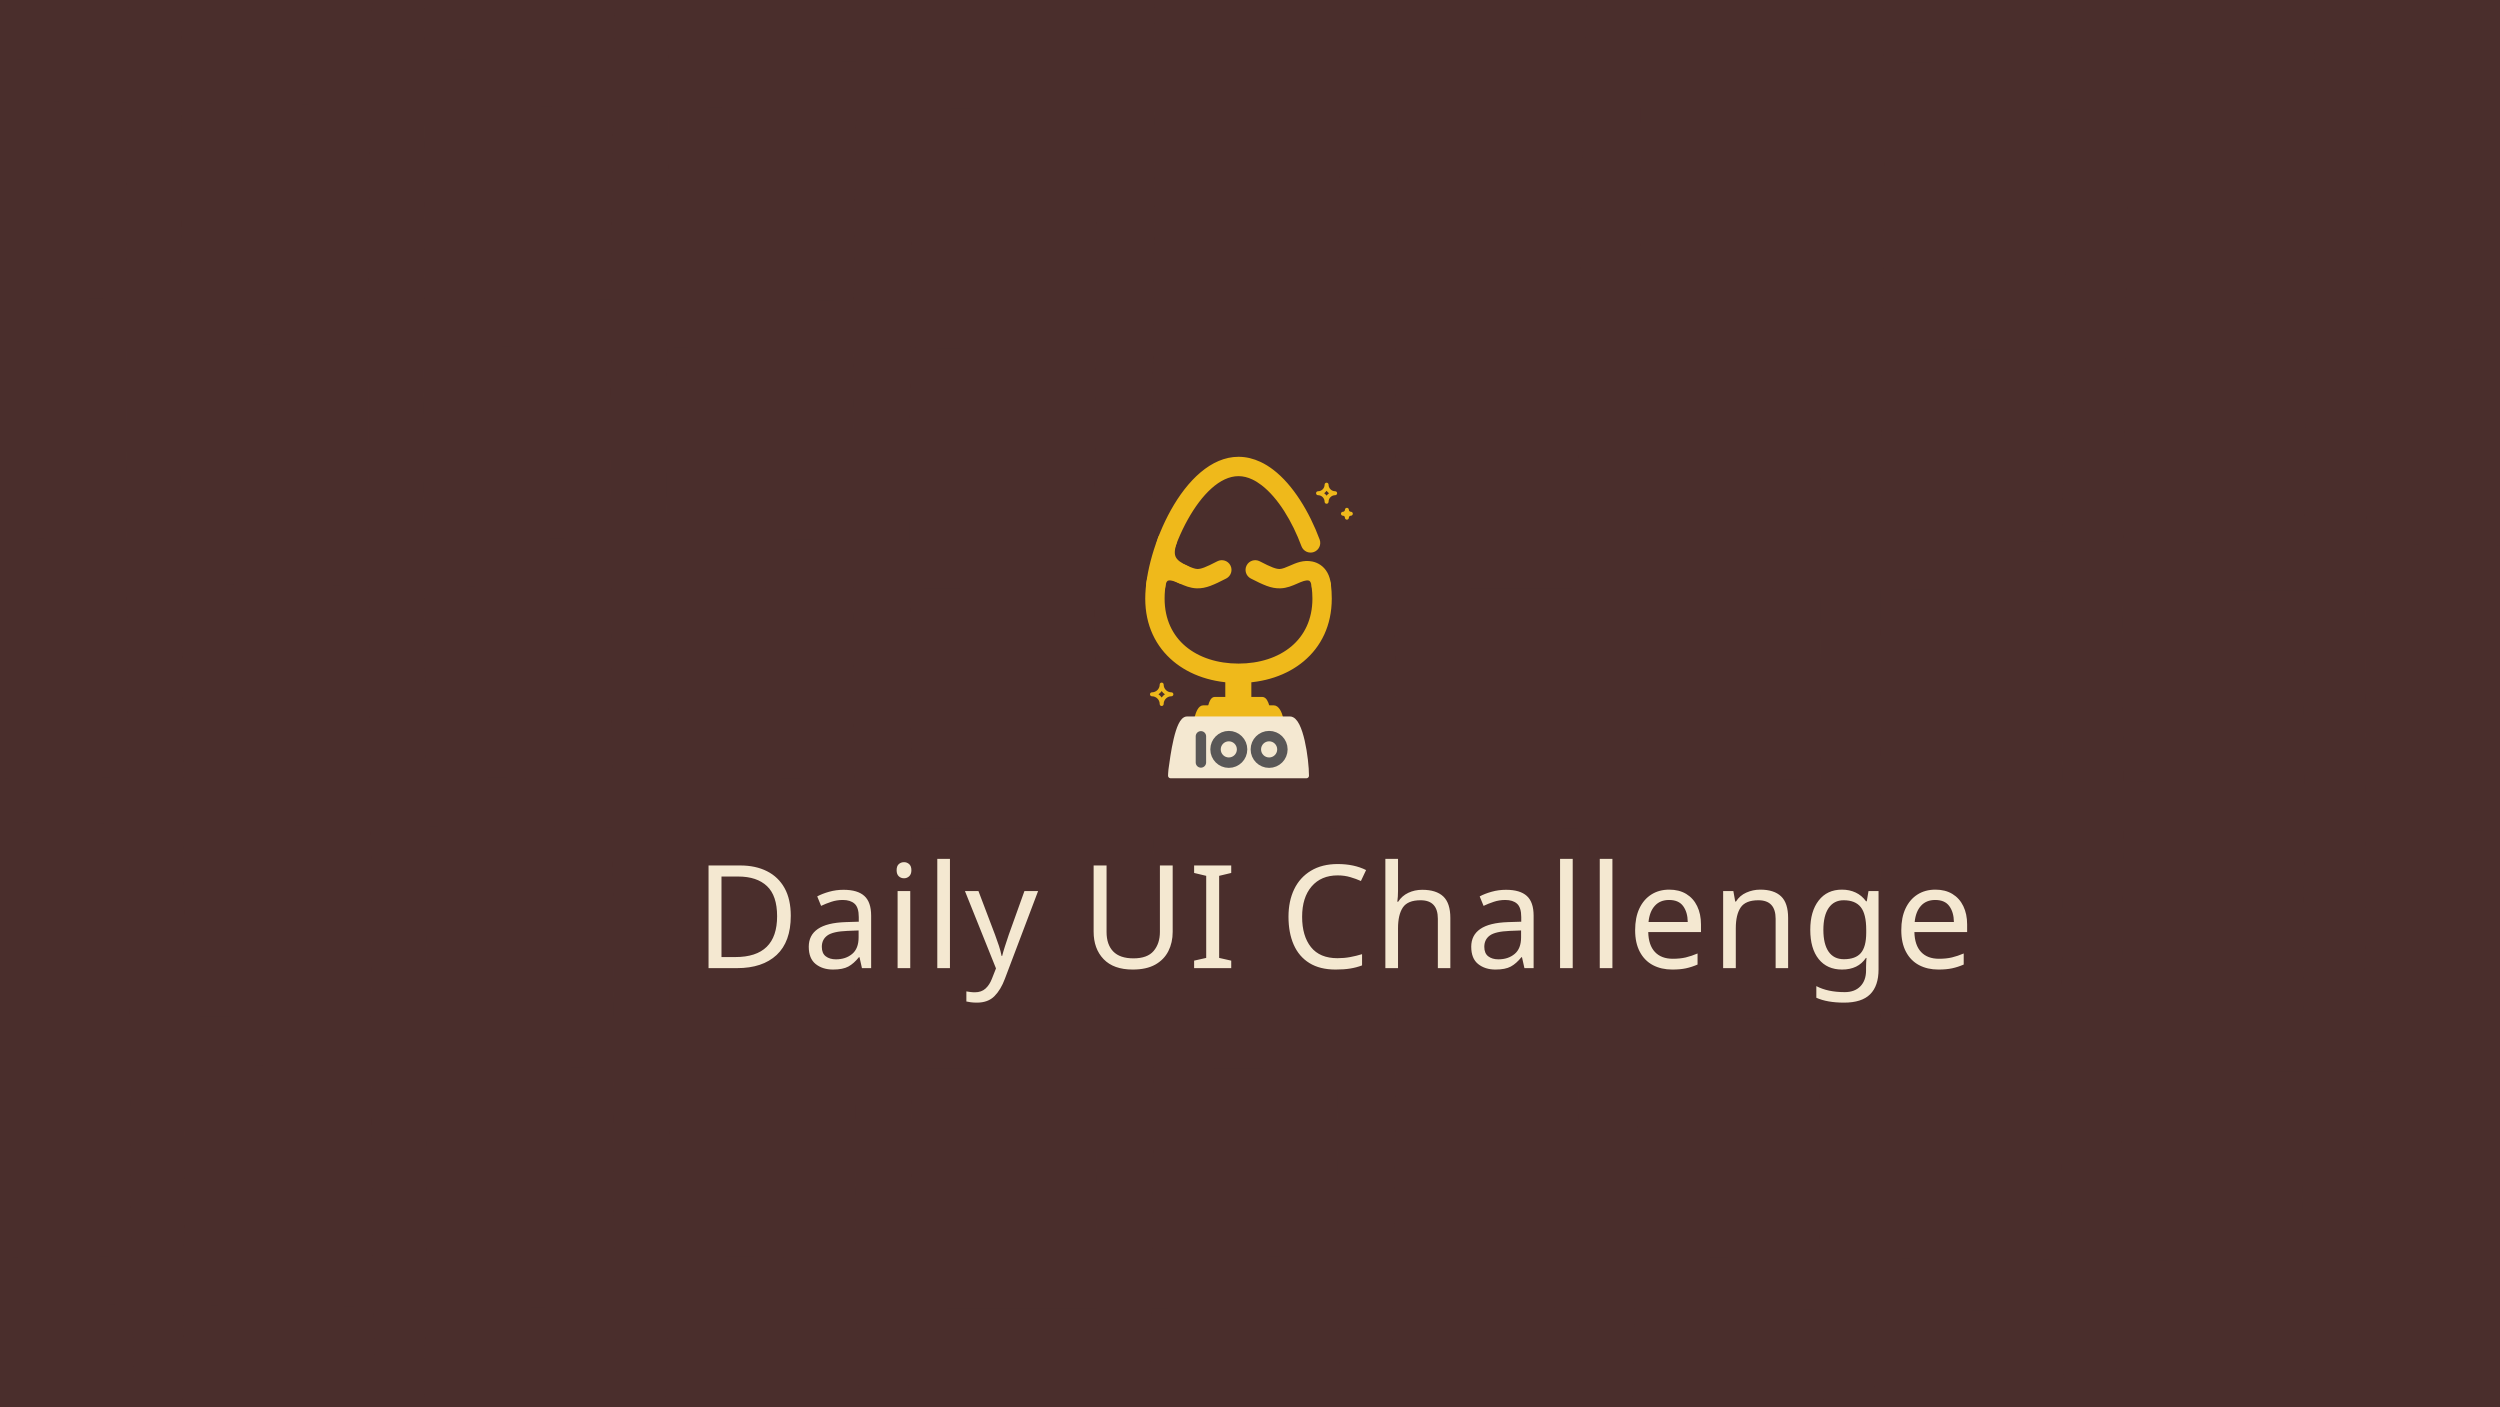
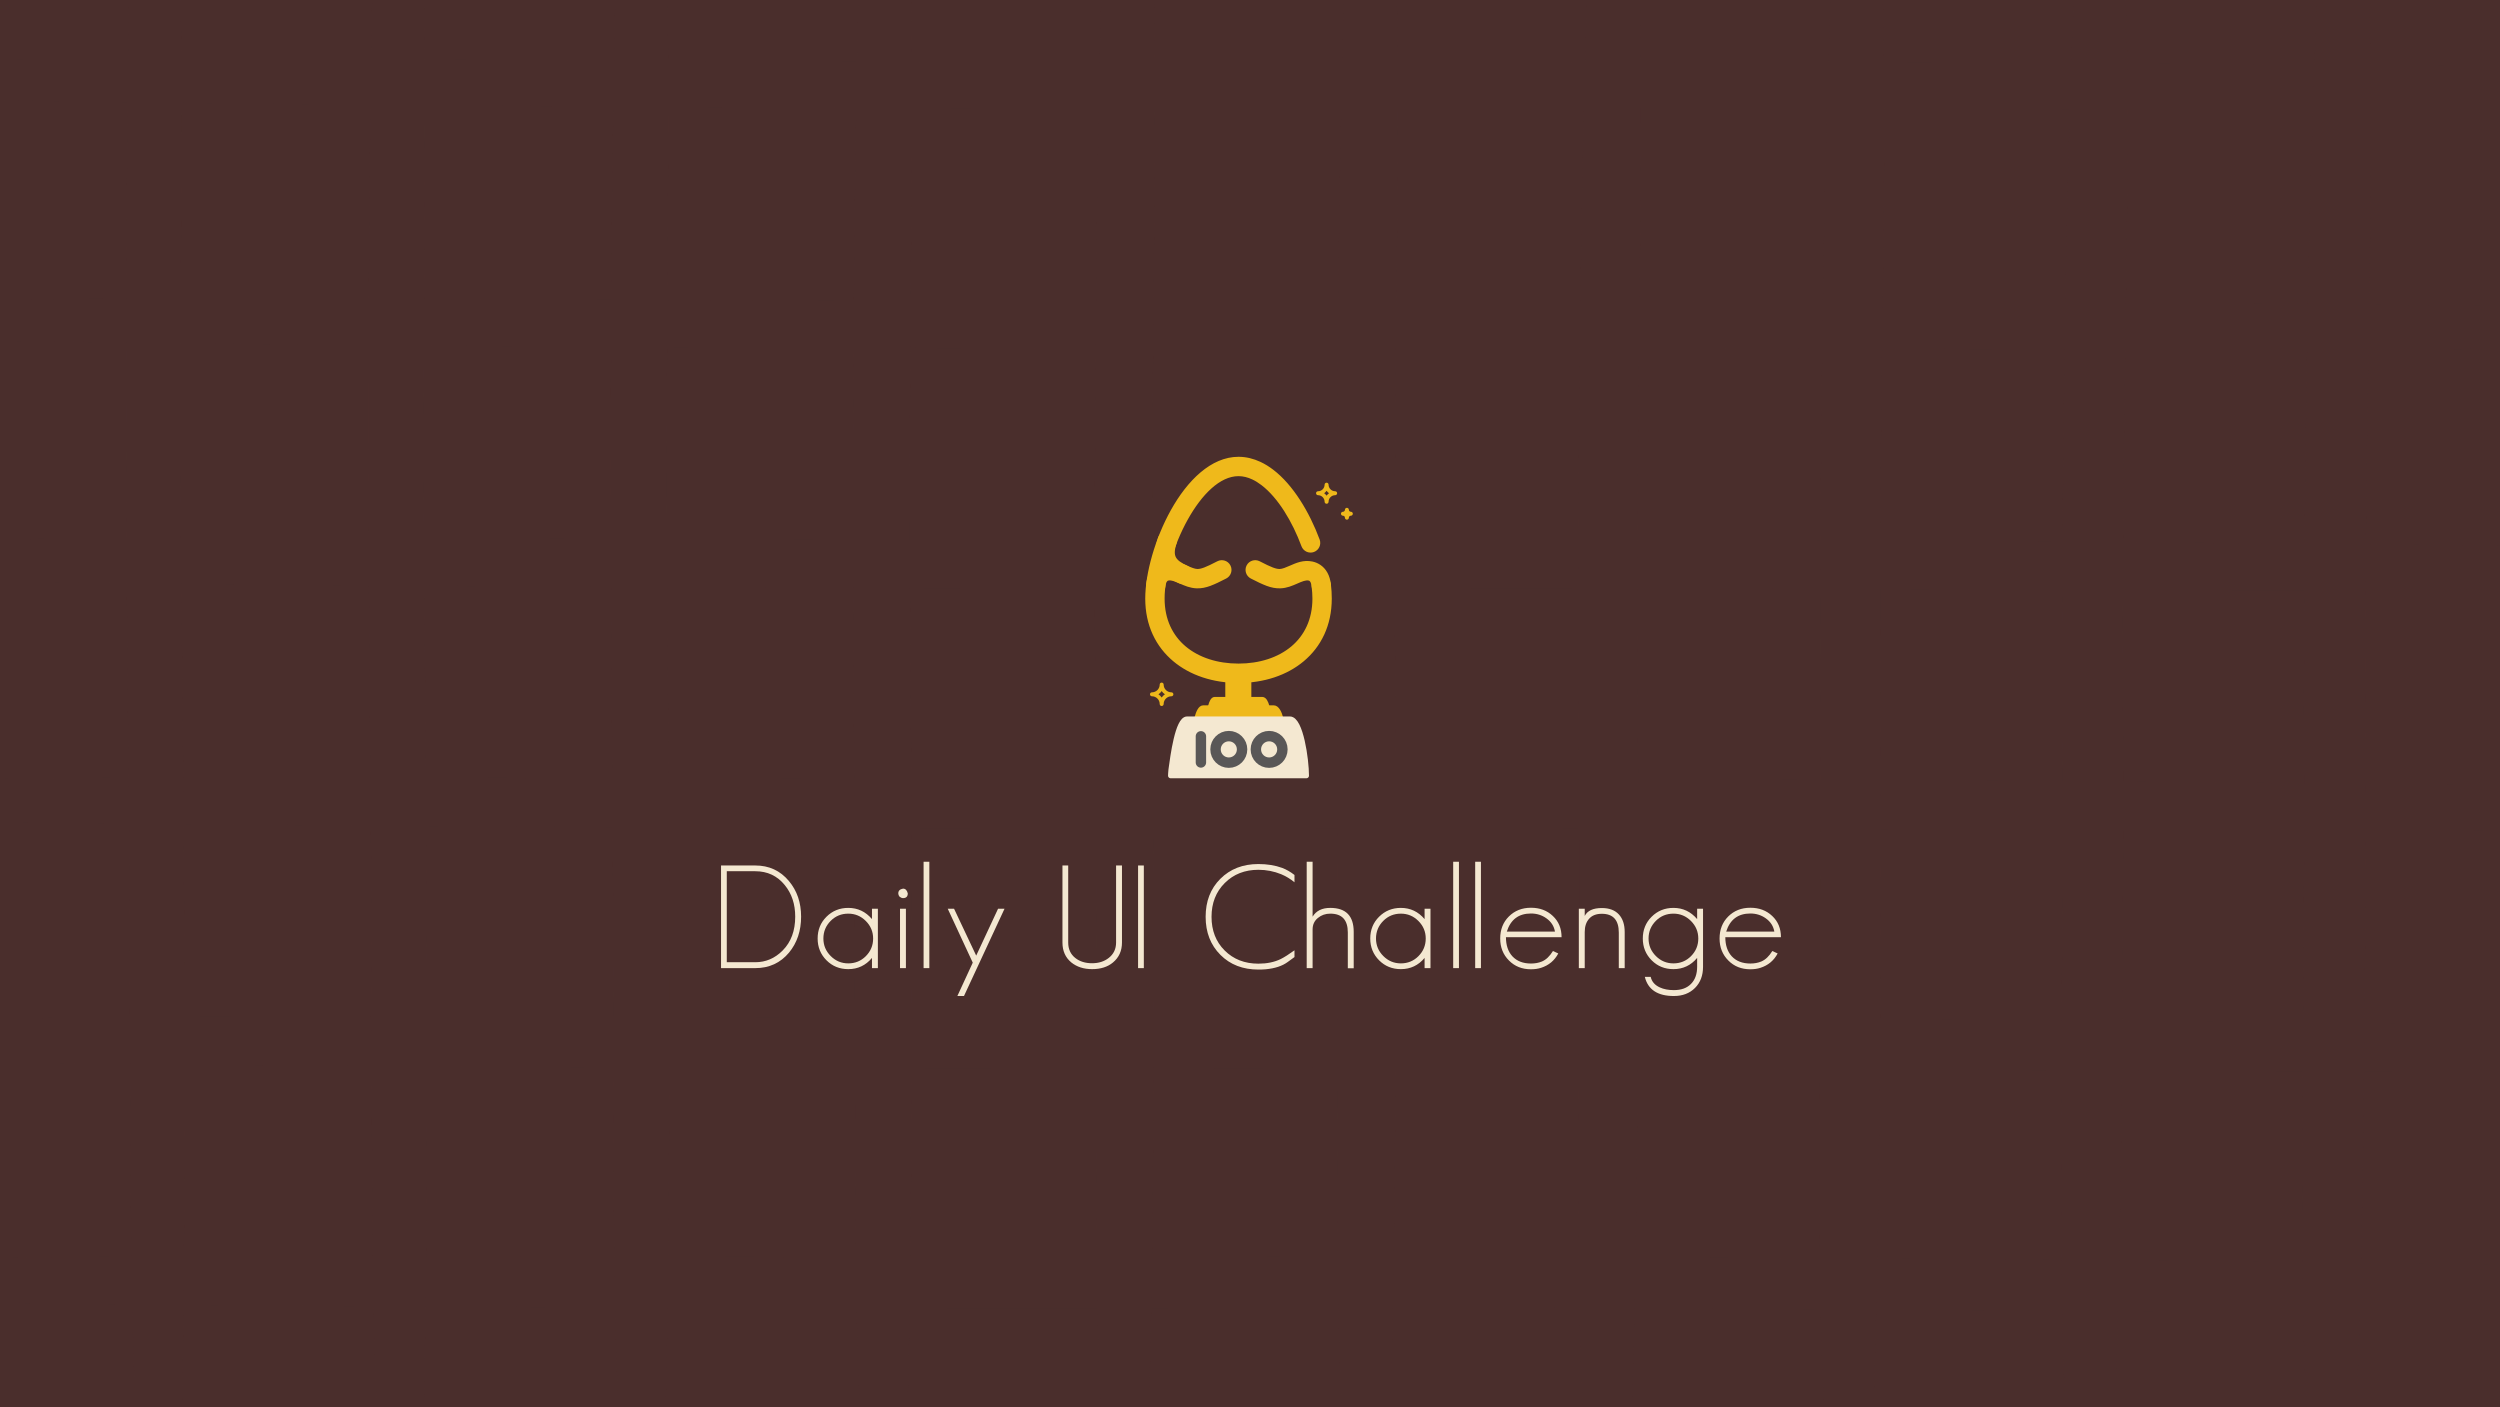
<svg xmlns="http://www.w3.org/2000/svg" xmlns:xlink="http://www.w3.org/1999/xlink" version="1.1" id="圖層_1" x="0px" y="0px" width="960px" height="540px" viewBox="0 0 960 540" enable-background="new 0 0 960 540" xml:space="preserve">
  <g>
    <g>
      <defs>
        <rect id="SVGID_177_" x="-1.777" y="-619.189" width="963.554" height="542" />
      </defs>
      <clipPath id="SVGID_2_">
        <use xlink:href="#SVGID_177_" overflow="visible" />
      </clipPath>
      <g id="圖層_1_23_" clip-path="url(#SVGID_2_)">
        <g>
          <g>
            <defs>
              <rect id="SVGID_189_" x="-2.28" y="-619.69" width="964.559" height="543.003" />
            </defs>
            <clipPath id="SVGID_4_">
              <use xlink:href="#SVGID_189_" overflow="visible" />
            </clipPath>
            <path opacity="0.1" clip-path="url(#SVGID_4_)" fill="#D13C3D" enable-background="new    " d="M-110.095-611.367       c-37.016,100.891-39.718,214.354-25.638,319.887c6.754,50.604,7.836,93.889,33.419,135.615       c11.639,18.982,24.262,40.835,40.636,53.751c27.043,21.329,18.763,45.211,48.524,60.439       C29.46-19.867,114.71-17.137,157.54,3.854c43.3,21.225,95.759,17.307,142.432,21.552c65.906,5.992,271.015-5.844,337.253-7.578       c40.133-1.048,80.153-10.105,120.165-10.452c17.825-0.155,36.875,5.208,54.502-0.275c2.121-27.521-21.314-38.426-29.763-66.305       c-16.408-54.14-395.791-86.173-433.083-97.04c-75.833-22.101-160.895-37.625-211.187-114.116       C92.583-339.222,38.074-448.502,36.664-533.759c-0.712-43.114,32.657-128.59,4.187-156.856       C-89.787-820.31-96.965-647.149-110.095-611.367z" />
          </g>
          <g>
            <defs>
              <rect id="SVGID_191_" x="-2.28" y="-619.69" width="964.559" height="543.003" />
            </defs>
            <clipPath id="SVGID_6_">
              <use xlink:href="#SVGID_191_" overflow="visible" />
            </clipPath>
            <path opacity="0.15" clip-path="url(#SVGID_6_)" fill="#D13C3D" enable-background="new    " d="M393.351,140.592       c-70.936,41.61-155.314,49.826-235.767,41.018c-38.577-4.223-71.018-3.185-105.198-26.503       c-15.547-10.609-33.354-22.054-44.937-37.654c-19.125-25.762-35.973-16.391-50.865-45.146       C-64.74,31.134-76.873-53.225-97.615-94.65c-20.972-41.88-24.258-94.066-32.954-140.115       c-12.278-65.032-27.73-268.897-34.281-334.634c-3.97-39.826-1.947-79.936-6.426-119.608       c-1.995-17.674-8.254-36.295-6.249-54.032c20.295-3.445,31.211,19.25,53.022,26.265       c42.358,13.62,111.198,388.077,123.725,424.503C24.701-218.187,46.363-134.637,109.42-88.523       C166.188-47.01,254.222,1.684,318.035-1.079c32.271-1.399,92.127-38.642,116.602-11.802       C546.923,110.269,418.507,125.833,393.351,140.592z" />
          </g>
        </g>
        <g>
          <g>
            <defs>
              <rect id="SVGID_193_" x="-1.779" y="-620.193" width="964.559" height="543.004" />
            </defs>
            <clipPath id="SVGID_8_">
              <use xlink:href="#SVGID_193_" overflow="visible" />
            </clipPath>
            <path opacity="0.15" clip-path="url(#SVGID_8_)" fill="#D13C3D" enable-background="new    " d="M-109.592-601.206       c-37.016,109.379-39.72,232.386-25.639,346.798c6.753,54.864,7.837,101.789,33.42,147.027       c11.636,20.578,24.26,44.27,40.635,58.272c27.042,23.122,18.764,49.014,48.525,65.524       c42.614,23.64,127.863,26.6,170.691,49.358c43.301,23.008,95.76,18.762,142.431,23.364       c65.909,6.496,271.018-6.336,337.255-8.215c40.133-1.139,80.153-10.956,120.165-11.333c17.823-0.169,36.874,5.646,54.501-0.3       c2.12-29.835-21.316-41.655-29.762-71.881c-16.407-58.695-395.791-93.422-433.082-105.204       c-75.833-23.959-160.897-40.791-211.188-123.715C93.086-306.164,38.575-424.639,37.167-517.068       c-0.713-46.74,32.657-139.407,4.184-170.052C-89.285-827.726-96.464-639.998-109.592-601.206z" />
            <path opacity="0.2" clip-path="url(#SVGID_8_)" fill="#D13C3D" enable-background="new    " d="M393.852,140.092       c-70.937,41.608-155.314,49.824-235.766,41.018c-38.577-4.224-71.018-3.185-105.197-26.504       c-15.55-10.609-33.355-22.053-44.937-37.652c-19.125-25.762-35.975-16.39-50.867-45.146       C-64.237,30.633-76.37-53.725-97.115-95.151c-20.97-41.88-24.257-94.066-32.952-140.115       c-12.279-65.032-27.729-268.899-34.281-334.632c-3.97-39.826-1.946-79.936-6.425-119.609       c-1.997-17.674-8.256-36.295-6.249-54.032c20.294-3.445,31.209,19.252,53.021,26.265       C-81.642-703.654-12.803-329.199-0.275-292.771c25.477,74.083,47.139,157.632,110.196,203.744       C166.69-47.512,254.725,1.182,318.537-1.58c32.271-1.397,92.128-38.642,116.601-11.801       C547.426,109.767,419.01,125.332,393.852,140.092z" />
          </g>
        </g>
      </g>
    </g>
  </g>
  <g>
    <g>
      <rect x="-1.777" y="-1" fill="#4A2E2C" width="963.554" height="542" />
      <g opacity="0.1">
        <defs>
          <rect id="SVGID_201_" x="-1.777" y="-1" opacity="0.1" width="963.554" height="542" />
        </defs>
        <clipPath id="SVGID_10_">
          <use xlink:href="#SVGID_201_" overflow="visible" />
        </clipPath>
        <g clip-path="url(#SVGID_10_)">
          <g>
            <path fill="#4A2E2C" d="M-131.134,33.795c11.427-17.11,293.229-9.188,604.055-9.754c310.825-0.566,643.243,1.276,640.276,6.128       c-9.732,15.949-249.533,10.882-560.357,11.445C242.013,42.181-134.363,38.629-131.134,33.795z" />
            <path fill="#4A2E2C" d="M1113.198,122.417c-10.072,16.55-258.273,10.74-569.098,11.316       c-310.825,0.579-678.41-2.669-675.234-7.613c11.089-17.22,284.49-9.76,595.315-10.338       C775.007,115.204,1116.216,117.464,1113.198,122.417z" />
            <path fill="#4A2E2C" d="M1113.196,214.663c-10.409,17.149-267.012,10.598-577.835,11.186       c-310.826,0.59-669.619-2.354-666.496-7.406c10.75-17.33,275.751-10.333,586.576-10.922       C766.267,206.931,1116.269,209.609,1113.196,214.663z" />
            <path fill="#4A2E2C" d="M1113.195,306.907c-10.748,17.75-275.752,10.457-586.575,11.057       c-310.826,0.603-660.827-2.039-657.757-7.2c10.411-17.438,267.013-10.907,577.837-11.506       C757.528,298.657,1116.32,301.753,1113.195,306.907z" />
            <path fill="#4A2E2C" d="M1113.193,399.153c-11.086,18.351-284.492,10.315-595.315,10.927       c-310.825,0.615-652.035-1.724-649.017-6.993c10.073-17.548,258.275-11.48,569.097-12.09       C748.787,390.385,1116.371,393.899,1113.193,399.153z" />
            <path fill="#4A2E2C" d="M1113.192,491.402c-11.424,18.951-293.231,10.173-604.054,10.798       c-310.824,0.627-643.243-1.408-640.278-6.786c9.734-17.658,249.537-12.054,560.359-12.675       C740.047,482.115,1116.423,486.046,1113.192,491.402z" />
          </g>
          <g>
            <path fill="#4A2E2C" d="M895.745-57.795c22.913,6.525,12.083,152.94,12.606,314.746c0.52,161.81-2.197,334.776-8.701,333.067       c-21.355-5.607-14.386-130.255-14.909-292.063C884.22,136.146,889.265-59.642,895.745-57.795z" />
            <path fill="#4A2E2C" d="M802.364-64.088c22.637,6.609,12.108,154.881,12.809,318.739       c0.699,163.863-1.787,339.022-8.213,337.292c-21.098-5.68-14.357-131.909-15.058-295.768       C791.204,132.313,795.963-65.959,802.364-64.088z" />
            <path fill="#4A2E2C" d="M708.983-70.382c22.362,6.694,12.134,156.823,13.013,322.734c0.876,165.915-1.378,343.27-7.725,341.516       c-20.84-5.752-14.328-133.563-15.207-299.475C698.187,128.48,702.661-72.276,708.983-70.382z" />
            <path fill="#4A2E2C" d="M615.603-76.675c22.086,6.779,12.159,158.764,13.217,326.728       c1.055,167.968-0.969,347.517-7.238,345.741c-20.582-5.824-14.298-135.216-15.355-303.18       C605.17,124.647,609.359-78.594,615.603-76.675z" />
            <path fill="#4A2E2C" d="M522.273-82.968c21.811,6.863,12.185,160.705,13.421,330.722c1.232,170.02-0.56,351.763-6.75,349.966       c-20.325-5.896-14.27-136.87-15.505-306.886C512.206,120.813,516.108-84.91,522.273-82.968z" />
            <path fill="#4A2E2C" d="M428.997-89.261c21.534,6.947,12.21,162.646,13.624,334.716c1.411,172.072-0.151,356.009-6.263,354.19       c-20.068-5.97-14.241-138.523-15.653-310.592C419.292,116.98,422.909-91.228,428.997-89.261z" />
            <path fill="#4A2E2C" d="M335.708-95.555c21.259,7.032,12.235,164.587,13.827,338.709c1.59,174.125,0.259,360.257-5.775,358.416       c-19.81-6.042-14.211-140.177-15.802-314.299C326.367,113.147,329.698-97.545,335.708-95.555z" />
            <path fill="#4A2E2C" d="M242.244-101.848c20.984,7.117,12.262,166.529,14.031,342.704       c1.768,176.177,0.668,364.503-5.287,362.641c-19.553-6.114-14.183-141.831-15.951-318.005       C233.268,109.314,236.313-103.862,242.244-101.848z" />
            <path fill="#4A2E2C" d="M148.781-108.141c20.708,7.201,12.287,168.471,14.234,346.698c1.946,178.229,1.077,368.75-4.8,366.865       c-19.294-6.187-14.153-143.484-16.099-321.711C140.169,105.48,142.929-110.179,148.781-108.141z" />
            <path fill="#4A2E2C" d="M55.32-114.435c20.432,7.286,12.313,170.412,14.438,350.692c2.124,180.282,1.486,372.997-4.313,371.09       c-19.037-6.259-14.124-145.138-16.248-325.417C47.072,101.647,49.546-116.497,55.32-114.435z" />
          </g>
        </g>
      </g>
    </g>
-     <text transform="matrix(1 0 0 1 266.7212 371.7607)" fill="#F4E8D1" font-family="'GeosansLight'" font-size="55.204" letter-spacing="1">Daily UI Challenge</text>
+     <g>
+       <path fill="#F4E8D1" d="M302.989,365.799c-3.312,3.975-7.637,5.962-12.973,5.962h-13.139v-39.416h13.139    c5.299,0,9.605,1.987,12.917,5.962c3.128,3.718,4.692,8.281,4.692,13.691C307.626,357.445,306.081,362.045,302.989,365.799z     M301.333,339.853c-2.871-3.533-6.644-5.3-11.317-5.3h-10.93v34.944h10.93c4.048,0,7.563-1.509,10.544-4.527    c3.202-3.238,4.803-7.563,4.803-12.973C305.363,347.177,304.019,343.129,301.333,339.853z" />
+       <path fill="#F4E8D1" d="M334.841,371.761v-3.919c-2.393,2.871-5.429,4.306-9.109,4.306c-3.312,0-6.091-1.122-8.335-3.367    c-2.283-2.282-3.423-5.079-3.423-8.391c0-3.312,1.122-6.09,3.367-8.335c2.282-2.282,5.079-3.423,8.391-3.423    c3.644,0,6.68,1.436,9.109,4.306v-3.975h2.263v22.799H334.841z M332.467,353.654c-1.877-1.877-4.122-2.815-6.735-2.815    c-2.65,0-4.895,0.92-6.735,2.76c-1.877,1.877-2.815,4.14-2.815,6.79c0,2.614,0.938,4.858,2.815,6.735s4.122,2.815,6.735,2.815    c2.65,0,4.894-0.919,6.735-2.76c1.877-1.877,2.815-4.14,2.815-6.79C335.282,357.776,334.344,355.531,332.467,353.654z" />
+       <path fill="#F4E8D1" d="M346.764,344.876c-0.405,0-0.828-0.166-1.27-0.497c-0.331-0.332-0.516-0.773-0.552-1.325    c0-0.994,0.607-1.601,1.822-1.822c0.919,0,1.527,0.607,1.822,1.822C348.586,344.27,347.979,344.876,346.764,344.876z     M345.605,371.761v-22.799h2.264v22.799H345.605z" />
+       <path fill="#F4E8D1" d="M354.658,371.761V330.91h2.208v40.851H354.658z" />
+       <path fill="#F4E8D1" d="M370.17,382.47h-2.54l5.907-12.807l-9.605-20.702h2.429l8.501,17.997l8.391-17.997h2.484L370.17,382.47z" />
+       <path fill="#F4E8D1" d="M427.36,369.608c-2.024,1.693-4.692,2.539-8.004,2.539c-3.202,0-5.871-0.864-8.004-2.594    c-2.245-1.877-3.368-4.417-3.368-7.618v-29.589h2.208v29.589c0,2.539,0.919,4.527,2.76,5.962c1.692,1.325,3.828,1.987,6.404,1.987    c2.54,0,4.673-0.681,6.404-2.042c1.877-1.472,2.815-3.441,2.815-5.907v-29.589h2.263v29.589    C430.838,365.136,429.679,367.695,427.36,369.608z" />
+       <path fill="#F4E8D1" d="M437.021,371.761v-39.416h2.208v39.416H437.021z" />
+       <path fill="#F4E8D1" d="M494.431,369.442c-2.062,1.509-4.858,2.429-8.391,2.76c-0.405,0.037-0.847,0.064-1.325,0.083    c-0.479,0.018-0.976,0.028-1.49,0.028c-5.962,0-10.82-1.877-14.574-5.631c-3.791-3.79-5.686-8.667-5.686-14.629    c0-5.962,1.877-10.82,5.631-14.574c3.79-3.79,8.667-5.686,14.629-5.686c3.385,0,6.44,0.497,9.164,1.49    c1.619,0.626,3.183,1.528,4.692,2.705v2.815c-1.545-1.288-3.239-2.319-5.079-3.091c-2.797-1.141-5.723-1.711-8.777-1.711    c-5.226,0-9.532,1.693-12.918,5.079c-3.386,3.386-5.079,7.71-5.079,12.973c0,5.263,1.674,9.569,5.023,12.917    c3.386,3.386,7.71,5.079,12.973,5.079c3.275,0,6.127-0.588,8.557-1.767c1.398-0.698,3.165-1.821,5.299-3.367v2.595    L494.431,369.442z" />
+       <path fill="#F4E8D1" d="M517.562,371.816V358.07c0-4.821-2.246-7.232-6.735-7.232c-1.841,0-3.423,0.552-4.748,1.656    c-1.362,1.104-2.042,2.577-2.042,4.417v14.85h-2.264V330.91h2.264v21.088c1.361-2.245,3.624-3.368,6.79-3.368    c5.998,0,8.998,3.073,8.998,9.219v13.966H517.562z" />
+       <path fill="#F4E8D1" d="M547.041,371.761v-3.919c-2.393,2.871-5.429,4.306-9.109,4.306c-3.312,0-6.091-1.122-8.335-3.367    c-2.283-2.282-3.423-5.079-3.423-8.391c0-3.312,1.122-6.09,3.367-8.335c2.282-2.282,5.079-3.423,8.391-3.423    c3.644,0,6.68,1.436,9.109,4.306v-3.975h2.263v22.799H547.041z M544.667,353.654c-1.877-1.877-4.122-2.815-6.735-2.815    c-2.65,0-4.895,0.92-6.735,2.76c-1.877,1.877-2.815,4.14-2.815,6.79c0,2.614,0.938,4.858,2.815,6.735s4.122,2.815,6.735,2.815    c2.65,0,4.894-0.919,6.735-2.76c1.877-1.877,2.815-4.14,2.815-6.79C547.482,357.776,546.543,355.531,544.667,353.654z" />
+       <path fill="#F4E8D1" d="M558.025,371.761V330.91h2.208v40.851H558.025z" />
+       <path fill="#F4E8D1" d="M566.471,371.761V330.91h2.208v40.851H566.471z" />
+       <path fill="#F4E8D1" d="M578.284,359.892c0,3.091,0.828,5.539,2.484,7.342c1.729,1.841,4.103,2.76,7.121,2.76    c1.546,0,2.944-0.257,4.196-0.773c1.582-0.662,2.999-2.005,4.25-4.03l2.042,0.938c-1.435,2.724-3.644,4.564-6.625,5.521    c-1.141,0.367-2.429,0.552-3.864,0.552c-3.422,0-6.238-1.122-8.446-3.367c-2.245-2.245-3.367-5.06-3.367-8.446    c0-3.422,1.104-6.238,3.312-8.446c2.245-2.244,5.079-3.367,8.501-3.367c3.386,0,6.183,1.049,8.391,3.146    c2.244,2.098,3.367,4.822,3.367,8.17H578.284z M593.851,352.66c-1.73-1.25-3.717-1.877-5.962-1.877    c-4.711,0-7.803,2.319-9.274,6.956h18.493C596.74,355.641,595.654,353.949,593.851,352.66z" />
+       <path fill="#F4E8D1" d="M621.618,371.761v-13.635c0-4.821-2.172-7.232-6.514-7.232c-2.135,0-3.754,0.626-4.858,1.877    c-1.141,1.252-1.711,2.963-1.711,5.134v13.856h-2.263v-22.799h2.263v2.76c1.03-2.023,3.22-3.036,6.569-3.036    c2.833,0,5.004,0.81,6.514,2.429c1.508,1.62,2.263,3.883,2.263,6.79v13.856H621.618z" />
+       <path fill="#F4E8D1" d="M650.875,379.379c-2.062,2.061-4.767,3.091-8.115,3.091c-6.22,0-9.937-2.448-11.151-7.342h2.263    c0.405,1.803,1.564,3.147,3.478,4.03c1.508,0.699,3.312,1.049,5.41,1.049c2.833,0,5.024-0.792,6.569-2.374    c1.582-1.583,2.374-3.791,2.374-6.625v-3.367c-2.393,2.871-5.429,4.306-9.109,4.306c-3.312,0-6.091-1.122-8.335-3.367    c-2.283-2.282-3.423-5.079-3.423-8.391c0-3.312,1.122-6.09,3.367-8.335c2.282-2.282,5.079-3.423,8.391-3.423    c3.644,0,6.68,1.436,9.109,4.306v-3.975h2.263v22.302C653.967,374.612,652.936,377.317,650.875,379.379z M649.33,353.654    c-1.877-1.877-4.122-2.815-6.735-2.815c-2.65,0-4.895,0.92-6.735,2.76c-1.877,1.877-2.815,4.14-2.815,6.79    c0,2.614,0.938,4.858,2.815,6.735s4.122,2.815,6.735,2.815c2.65,0,4.894-0.919,6.735-2.76c1.877-1.877,2.815-4.14,2.815-6.79    C652.145,357.776,651.207,355.531,649.33,353.654z" />
+       <path fill="#F4E8D1" d="M662.523,359.892c0,3.091,0.828,5.539,2.484,7.342c1.729,1.841,4.103,2.76,7.121,2.76    c1.546,0,2.944-0.257,4.196-0.773c1.582-0.662,2.999-2.005,4.25-4.03l2.042,0.938c-1.435,2.724-3.644,4.564-6.625,5.521    c-1.141,0.367-2.429,0.552-3.864,0.552c-3.422,0-6.238-1.122-8.446-3.367c-2.245-2.245-3.367-5.06-3.367-8.446    c0-3.422,1.104-6.238,3.312-8.446c2.245-2.244,5.079-3.367,8.501-3.367c3.386,0,6.183,1.049,8.391,3.146    c2.244,2.098,3.367,4.822,3.367,8.17H662.523z M678.09,352.66c-1.73-1.25-3.717-1.877-5.962-1.877    c-4.711,0-7.803,2.319-9.274,6.956h18.493C680.979,355.641,679.893,353.949,678.09,352.66z" />
+     </g>
    <g>
      <g>
        <path fill="#EFB91B" stroke="#EFB91B" stroke-width="1.5" stroke-linecap="round" stroke-linejoin="round" stroke-miterlimit="10" d="     M489.088,271.595h-27.013c-2.419-0.009-3.321,7.303-3.789,9.906c-0.067,0.371-0.103,1.149-0.103,1.149h34.807     C492.991,279.502,491.864,271.595,489.088,271.595z" />
      </g>
      <g>
        <path fill="#EFB91B" stroke="#EFB91B" stroke-width="1.5" stroke-linecap="round" stroke-linejoin="round" stroke-miterlimit="10" d="     M484.709,268.37h-18.251c-1.633-0.006-2.244,4.934-2.56,6.692c-0.046,0.25-0.069,0.776-0.069,0.776h23.516     C487.345,273.711,486.583,268.37,484.709,268.37z" />
      </g>
      <g>
        <g>
          <path fill="#EFB91B" stroke="#EFB91B" stroke-width="1.5" stroke-linecap="round" stroke-linejoin="round" stroke-miterlimit="10" d="      M504.42,225.22c-0.186-1.633,0.984-3.108,2.617-3.294c1.632-0.186,3.107,0.984,3.294,2.614c0.099,0.857,0.181,1.732,0.24,2.639      c0.05,0.829,0.08,1.728,0.08,2.682h0.01v0.007h-0.01c-0.003,10.079-3.999,18.02-10.463,23.448      c-6.346,5.34-15.041,8.187-24.59,8.187v0.012h-0.011h-0.004v-0.012c-9.553,0-18.252-2.847-24.6-8.187      c-6.46-5.429-10.459-13.37-10.459-23.448h-0.012v-0.007v-0.004h0.012c0-9.598,3.737-22.848,9.774-33.657      c6.284-11.256,15.173-20.04,25.284-20.04v-0.012h0.004h0.006v0.012c2.809,0,5.528,0.677,8.125,1.895      c1.652,0.772,3.24,1.764,4.754,2.918c7.467,5.706,13.66,15.968,17.572,26.472c0.572,1.537-0.21,3.243-1.743,3.816      c-1.54,0.575-3.245-0.212-3.819-1.741c-3.563-9.576-9.086-18.833-15.617-23.824c-1.209-0.924-2.435-1.693-3.66-2.267      c-1.829-0.857-3.708-1.338-5.611-1.338v0.012h-0.006h-0.004v-0.012c-7.609,0.004-14.764,7.451-20.098,16.989      c-5.578,9.991-9.028,22.106-9.028,30.777h0.01v0.004v0.007h-0.01c0,8.184,3.19,14.579,8.34,18.918      c5.268,4.424,12.617,6.782,20.786,6.782v-0.007h0.004h0.011v0.007c8.164,0,15.51-2.357,20.776-6.782      c5.153-4.339,8.344-10.735,8.344-18.918h-0.014v-0.007h0.014c0-0.707-0.031-1.48-0.082-2.309      C504.585,226.798,504.515,226.017,504.42,225.22z" />
          <path fill="#EFB91B" stroke="#EFB91B" stroke-width="1.5" stroke-linecap="round" stroke-linejoin="round" stroke-miterlimit="10" d="      M467.814,216.19c1.458-0.747,3.252-0.178,4.002,1.278c0.755,1.46,0.18,3.256-1.279,4.007c-2.399,1.23-4.249,2.139-5.901,2.748      l-0.004,0.006l0.004,0.006c-1.848,0.686-3.418,0.988-5.078,0.938c-2.377-0.077-4.333-0.938-6.276-1.788      c-1.675-0.734-3.34-1.463-4.688-1.205h-0.008v0.006c-0.138,0.025-0.259,0.064-0.356,0.101c-0.114,0.042-0.209,0.086-0.285,0.136      l0.006,0.012c-0.599,0.395-1.037,1.281-1.186,2.747c-0.167,1.632-1.628,2.821-3.257,2.651c-1.632-0.164-2.82-1.625-2.652-3.254      c0.35-3.421,1.768-5.75,3.811-7.098l0.005,0.001l0.008-0.001c0.438-0.293,0.885-0.526,1.34-0.709      c0.474-0.19,0.95-0.331,1.43-0.425l0,0l0.029-0.006c3.144-0.61,5.65,0.49,8.18,1.601c1.427,0.627,2.865,1.256,4.085,1.3      c0.808,0.021,1.685-0.164,2.822-0.588l0.005,0.009C463.905,218.166,465.583,217.342,467.814,216.19z" />
          <path fill="#EFB91B" stroke="#EFB91B" stroke-width="1.5" stroke-linecap="round" stroke-linejoin="round" stroke-miterlimit="10" d="      M455.411,217.833c1.5,0.673,2.167,2.43,1.491,3.929c-0.675,1.496-2.435,2.16-3.933,1.487c-3.442-1.557-5.978-3.503-7.387-6.222      c-1.437-2.779-1.582-6.104-0.171-10.324c0.519-1.553,2.204-2.389,3.757-1.87c1.555,0.522,2.391,2.202,1.876,3.761      c-0.858,2.554-0.866,4.383-0.183,5.714C451.582,215.687,453.165,216.812,455.411,217.833z" />
          <path fill="#EFB91B" stroke="#EFB91B" stroke-width="1.5" stroke-linecap="round" stroke-linejoin="round" stroke-miterlimit="10" d="      M480.646,221.476c-1.458-0.751-2.031-2.547-1.278-4.007c0.751-1.457,2.543-2.025,3.999-1.278      c2.234,1.152,3.914,1.976,5.249,2.473l0.003-0.009c1.141,0.424,2.017,0.608,2.821,0.588c1.22-0.044,2.659-0.673,4.089-1.3      c2.525-1.111,5.037-2.211,8.18-1.601l0.027,0.006l0,0c0.482,0.095,0.957,0.235,1.429,0.425c0.456,0.183,0.904,0.416,1.341,0.709      l0.009,0.001l0.003-0.001c2.044,1.348,3.463,3.676,3.814,7.098c0.167,1.629-1.023,3.091-2.655,3.254      c-1.631,0.17-3.091-1.019-3.256-2.651c-0.152-1.466-0.588-2.353-1.185-2.747l0.003-0.012c-0.073-0.05-0.171-0.094-0.282-0.141      c-0.099-0.032-0.218-0.071-0.359-0.096v-0.006h-0.009c-1.35-0.259-3.011,0.471-4.687,1.205c-1.939,0.85-3.896,1.711-6.272,1.785      c-1.661,0.053-3.232-0.25-5.079-0.936l0.001-0.006l-0.001-0.006C484.895,223.615,483.045,222.711,480.646,221.476z" />
        </g>
      </g>
      <line fill="none" stroke="#EFB91B" stroke-width="10" stroke-miterlimit="10" x1="475.515" y1="260.255" x2="475.515" y2="274.111" />
      <g>
        <path fill="#F4E8D1" stroke="#F4E8D1" stroke-width="2" stroke-linecap="round" stroke-linejoin="round" stroke-miterlimit="10" d="     M495.305,276.118h-39.45c-3.623-0.018-5.473,14.364-6.176,19.481c-0.1,0.729-0.152,2.259-0.152,2.259h52.121     C501.648,291.667,499.459,276.118,495.305,276.118z" />
      </g>
      <path fill="#EFB91B" d="M518.726,196.516c-0.418,0-0.758-0.339-0.758-0.759c0-0.417-0.34-0.758-0.759-0.758    c-0.419,0-0.759,0.341-0.759,0.758c0,0.419-0.342,0.759-0.759,0.759c-0.421,0-0.76,0.342-0.76,0.76    c0,0.418,0.339,0.759,0.76,0.759c0.417,0,0.759,0.341,0.759,0.759c0,0.42,0.339,0.762,0.759,0.762    c0.419,0,0.759-0.341,0.759-0.762c0-0.418,0.34-0.759,0.758-0.759c0.421,0,0.759-0.341,0.759-0.759    C519.485,196.857,519.146,196.516,518.726,196.516L518.726,196.516z M518.726,196.516" />
      <path fill="#EFB91B" d="M449.821,265.854c-1.644,0-2.979-1.336-2.979-2.977c0-0.422-0.34-0.762-0.759-0.762    c-0.421,0-0.759,0.34-0.759,0.762c0,1.641-1.336,2.977-2.979,2.977c-0.419,0-0.759,0.34-0.759,0.76    c0,0.418,0.34,0.757,0.759,0.757c1.643,0,2.979,1.336,2.979,2.977c0,0.422,0.338,0.762,0.759,0.762    c0.419,0,0.759-0.339,0.759-0.762c0-1.641,1.335-2.977,2.979-2.977c0.42,0,0.759-0.339,0.759-0.757    C450.58,266.194,450.241,265.854,449.821,265.854L449.821,265.854z M446.083,267.852c-0.329-0.488-0.75-0.912-1.239-1.238    c0.489-0.329,0.91-0.753,1.239-1.241c0.328,0.488,0.75,0.912,1.241,1.241C446.833,266.94,446.412,267.364,446.083,267.852    L446.083,267.852z M446.083,267.852" />
      <path fill="#EFB91B" d="M512.702,188.64c-1.397,0-2.532-1.139-2.532-2.534c0-0.418-0.338-0.757-0.759-0.757    c-0.418,0-0.759,0.339-0.759,0.757c0,1.395-1.135,2.534-2.529,2.534c-0.42,0-0.759,0.338-0.759,0.758    c0,0.418,0.339,0.759,0.759,0.759c1.395,0,2.529,1.136,2.529,2.529c0,0.418,0.341,0.76,0.759,0.76c0.421,0,0.759-0.342,0.759-0.76    c0-1.394,1.135-2.529,2.532-2.529c0.417,0,0.758-0.341,0.758-0.759C513.459,188.978,513.119,188.64,512.702,188.64L512.702,188.64    z M509.411,190.329c-0.257-0.358-0.571-0.675-0.932-0.931c0.36-0.259,0.675-0.575,0.932-0.932    c0.259,0.358,0.573,0.673,0.933,0.932C509.984,189.654,509.669,189.971,509.411,190.329L509.411,190.329z M509.411,190.329" />
      <g>
        <line fill="none" stroke="#595757" stroke-width="4" stroke-linecap="round" stroke-linejoin="round" stroke-miterlimit="10" x1="461.151" y1="282.746" x2="461.151" y2="292.783" />
        <circle fill="none" stroke="#595757" stroke-width="4" stroke-linecap="round" stroke-linejoin="round" stroke-miterlimit="10" cx="471.864" cy="287.765" r="5.098" />
        <circle fill="none" stroke="#595757" stroke-width="4" stroke-linecap="round" stroke-linejoin="round" stroke-miterlimit="10" cx="487.345" cy="287.765" r="5.099" />
      </g>
    </g>
  </g>
</svg>
